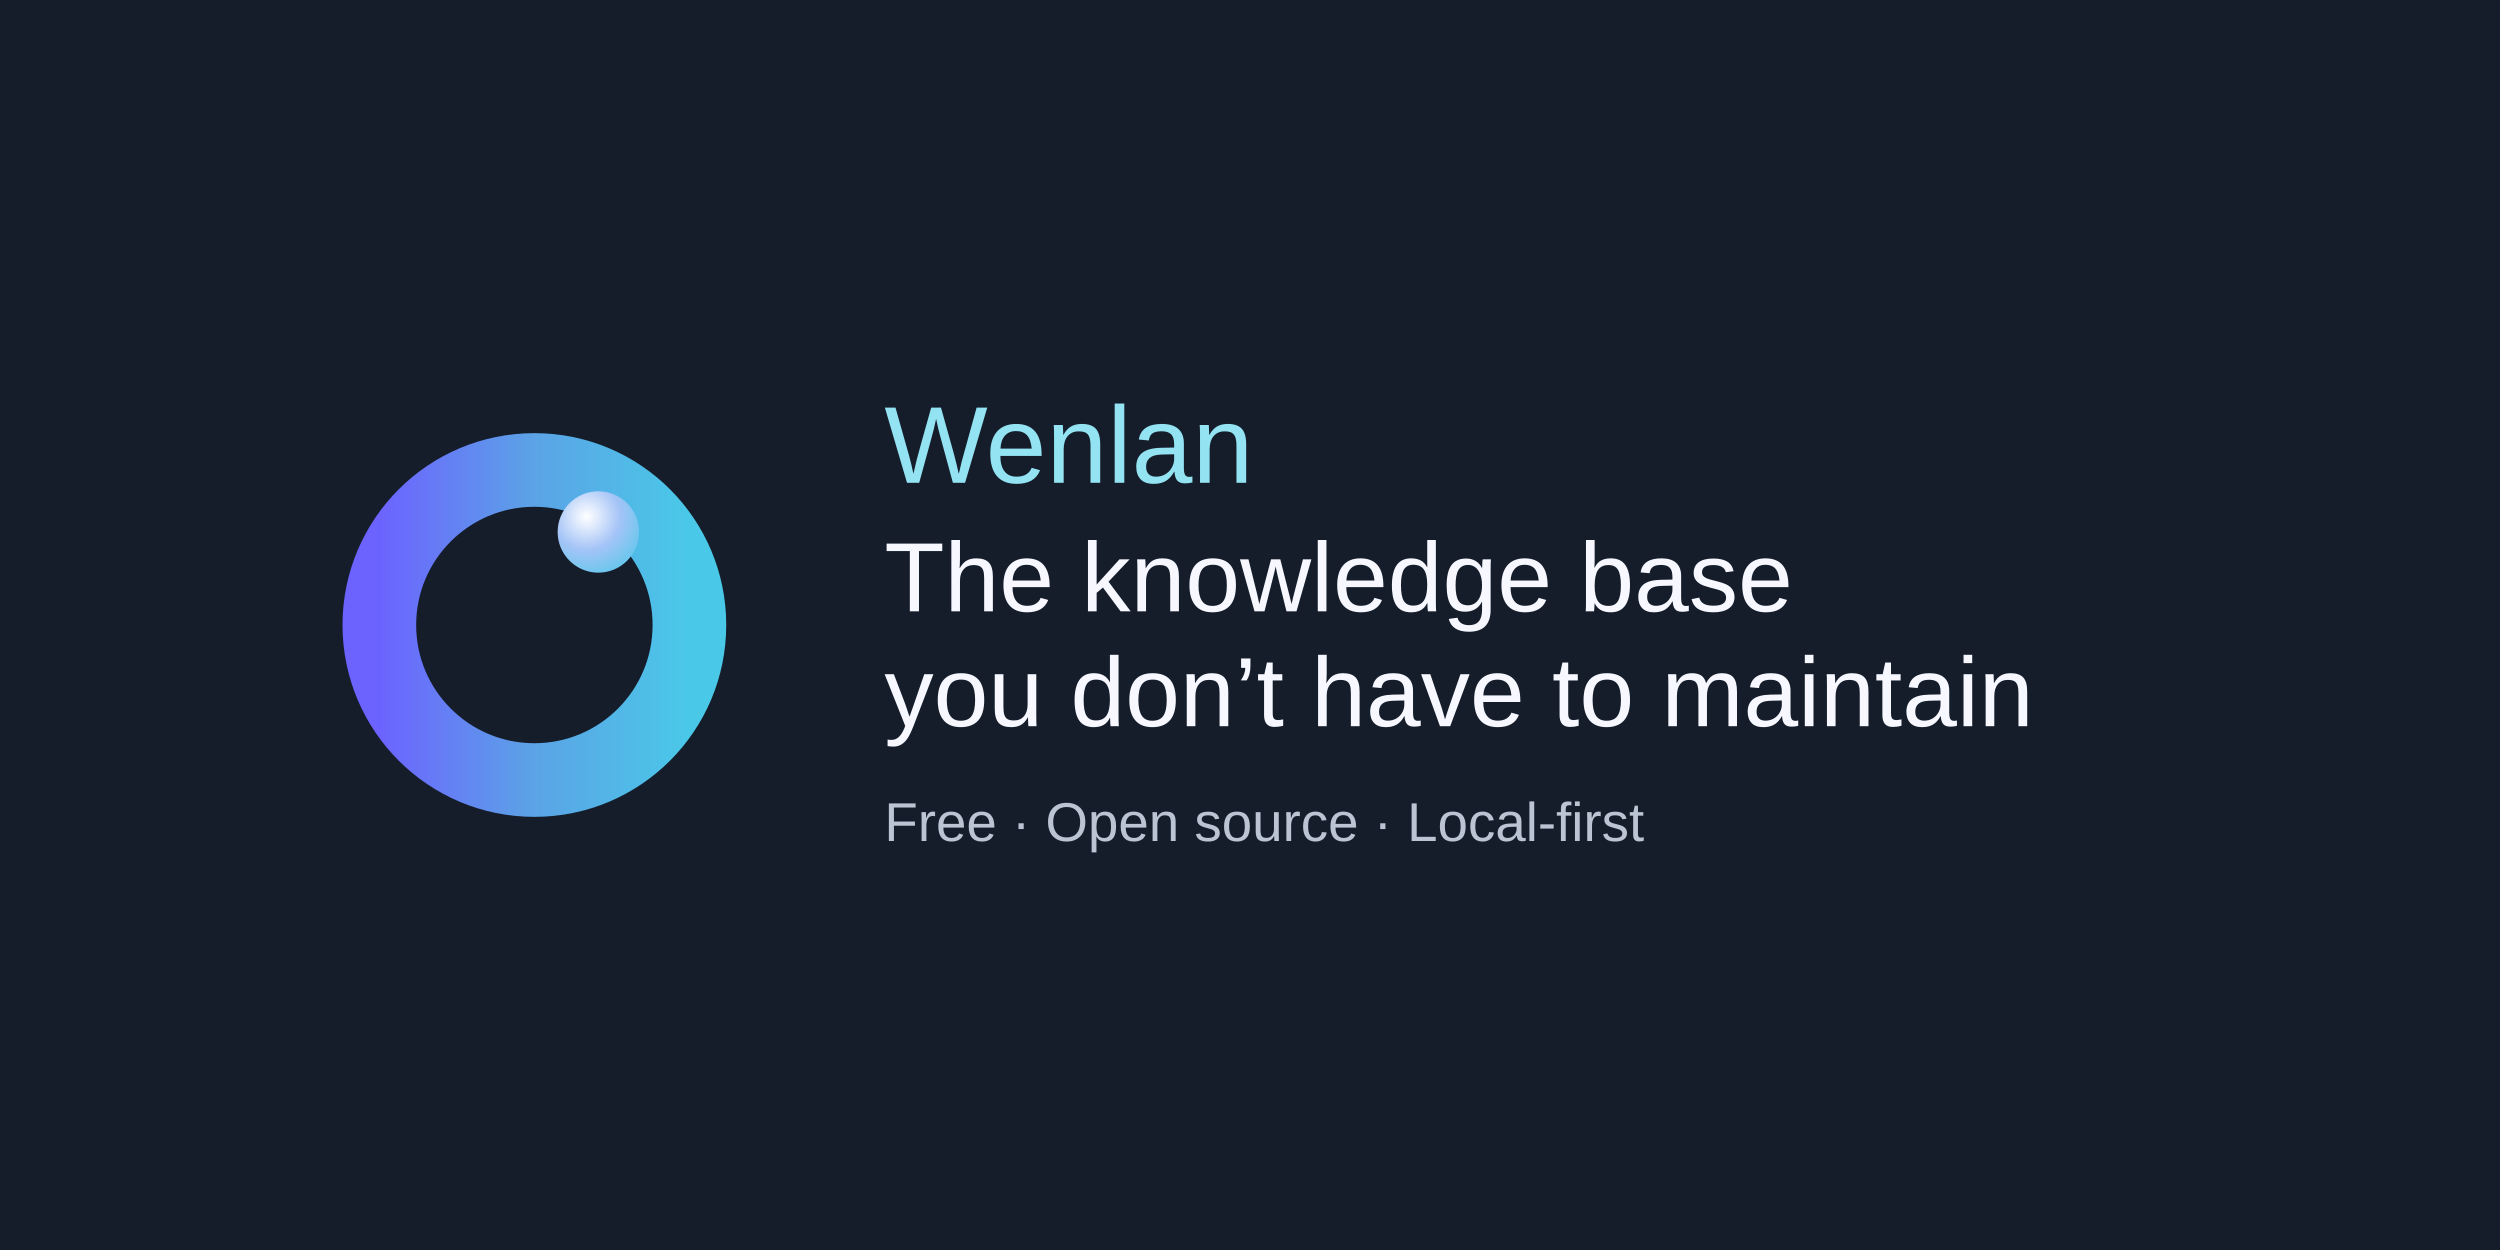
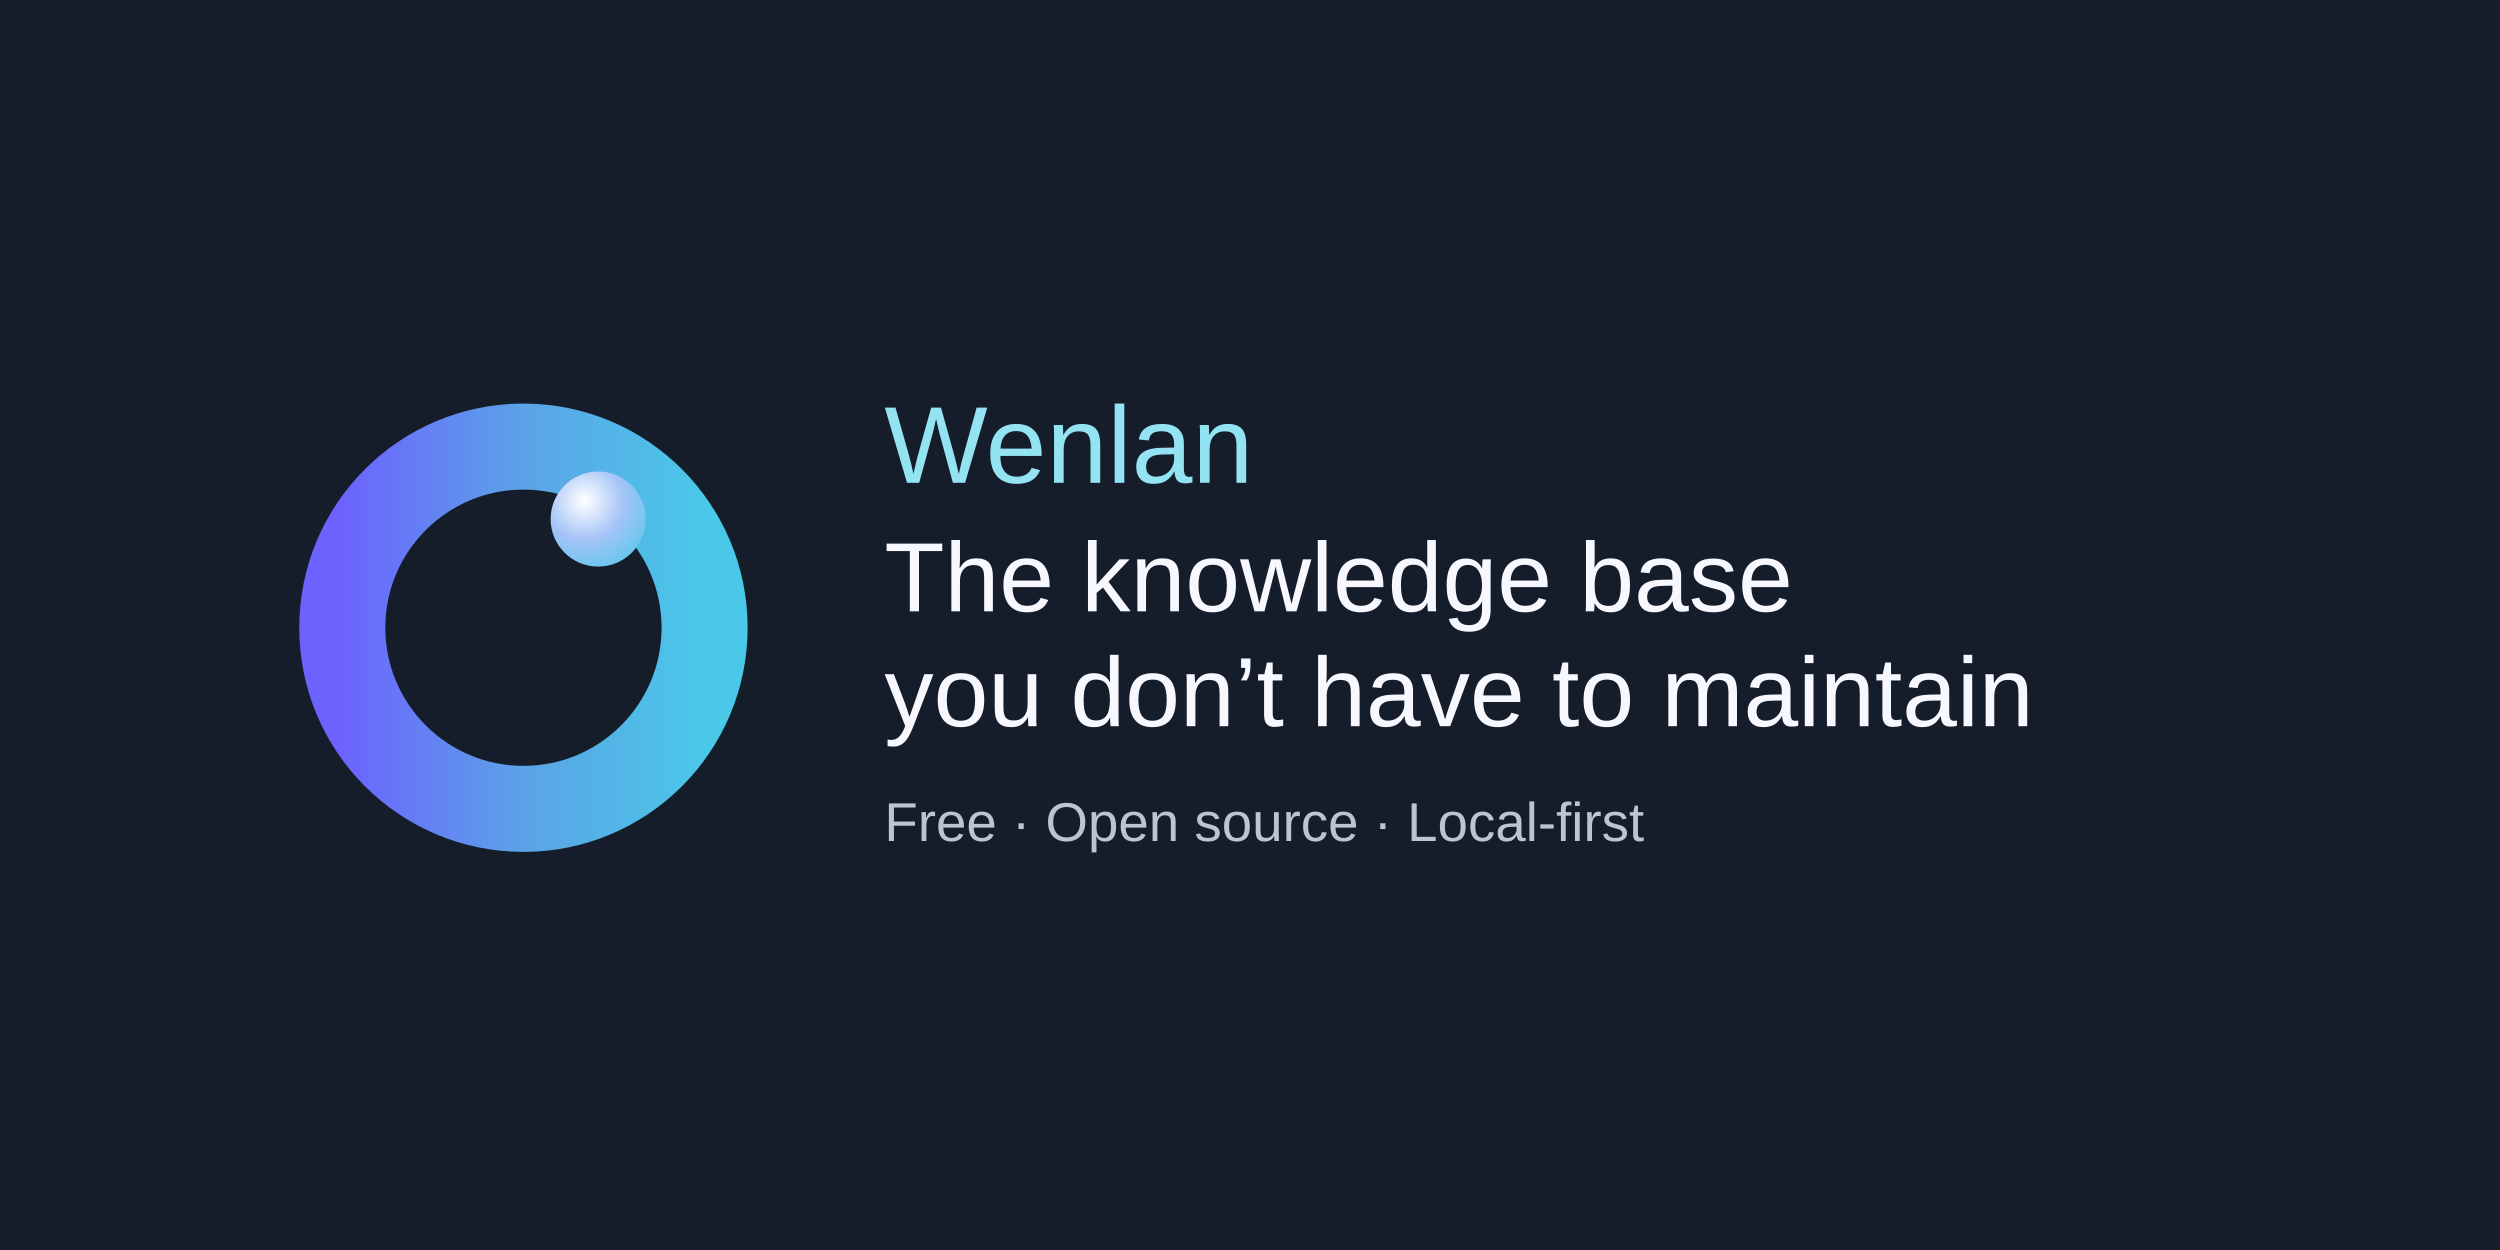
<svg xmlns="http://www.w3.org/2000/svg" width="1280" height="640" viewBox="0 0 1280 640" fill="none" role="img" aria-labelledby="title desc">
  <rect width="1280" height="640" fill="#151D2B" />
  <g transform="translate(-208 138) scale(1.4)">
    <g transform="translate(172 -45)">
-       <g transform="translate(81.28 84.28) scale(0.354375)">
+       <g transform="translate(62 70) scale(0.4140625)">
        <circle cx="256" cy="256" r="160" fill="none" stroke="url(#banner-en-desktop-ring)" stroke-width="76" />
        <circle cx="322" cy="160" r="42" fill="url(#banner-en-desktop-orb)" />
      </g>
      <text x="300" y="123" fill="#93E3F2" font-size="40" font-weight="500" text-anchor="start">
        <tspan font-family="-apple-system, BlinkMacSystemFont, &quot;SF Pro Display&quot;, &quot;Helvetica Neue&quot;, Arial, sans-serif">Wenlan</tspan>
      </text>
      <text x="300" y="170" fill="#F7F8FF" font-family="-apple-system, BlinkMacSystemFont, &quot;SF Pro Display&quot;, &quot;Helvetica Neue&quot;, Arial, sans-serif" font-size="36" font-weight="500" text-anchor="start">The knowledge base</text>
      <text x="300" y="212" fill="#F7F8FF" font-family="-apple-system, BlinkMacSystemFont, &quot;SF Pro Display&quot;, &quot;Helvetica Neue&quot;, Arial, sans-serif" font-size="36" font-weight="500" text-anchor="start">you don’t have to maintain</text>
      <text x="300" y="254" fill="#BAC4D2" font-family="-apple-system, BlinkMacSystemFont, &quot;SF Pro Display&quot;, &quot;Helvetica Neue&quot;, Arial, sans-serif" font-size="20" font-weight="400" text-anchor="start">Free · Open source · Local-first</text>
    </g>
    <defs>
      <linearGradient id="banner-en-desktop-ring" x1="96" y1="256" x2="416" y2="256" gradientUnits="userSpaceOnUse">
        <stop stop-color="#6C63FF" />
        <stop offset="0.5" stop-color="#5BA3E6" />
        <stop offset="1" stop-color="#4AC8E8" />
      </linearGradient>
      <radialGradient id="banner-en-desktop-orb" cx="0" cy="0" r="1" gradientUnits="userSpaceOnUse" gradientTransform="translate(310 144) rotate(52.125) scale(76.0263)">
        <stop stop-color="#FFFFFF" />
        <stop offset="0.45" stop-color="#A5C4F7" />
        <stop offset="1" stop-color="#4AC8E8" />
      </radialGradient>
    </defs>
  </g>
</svg>
